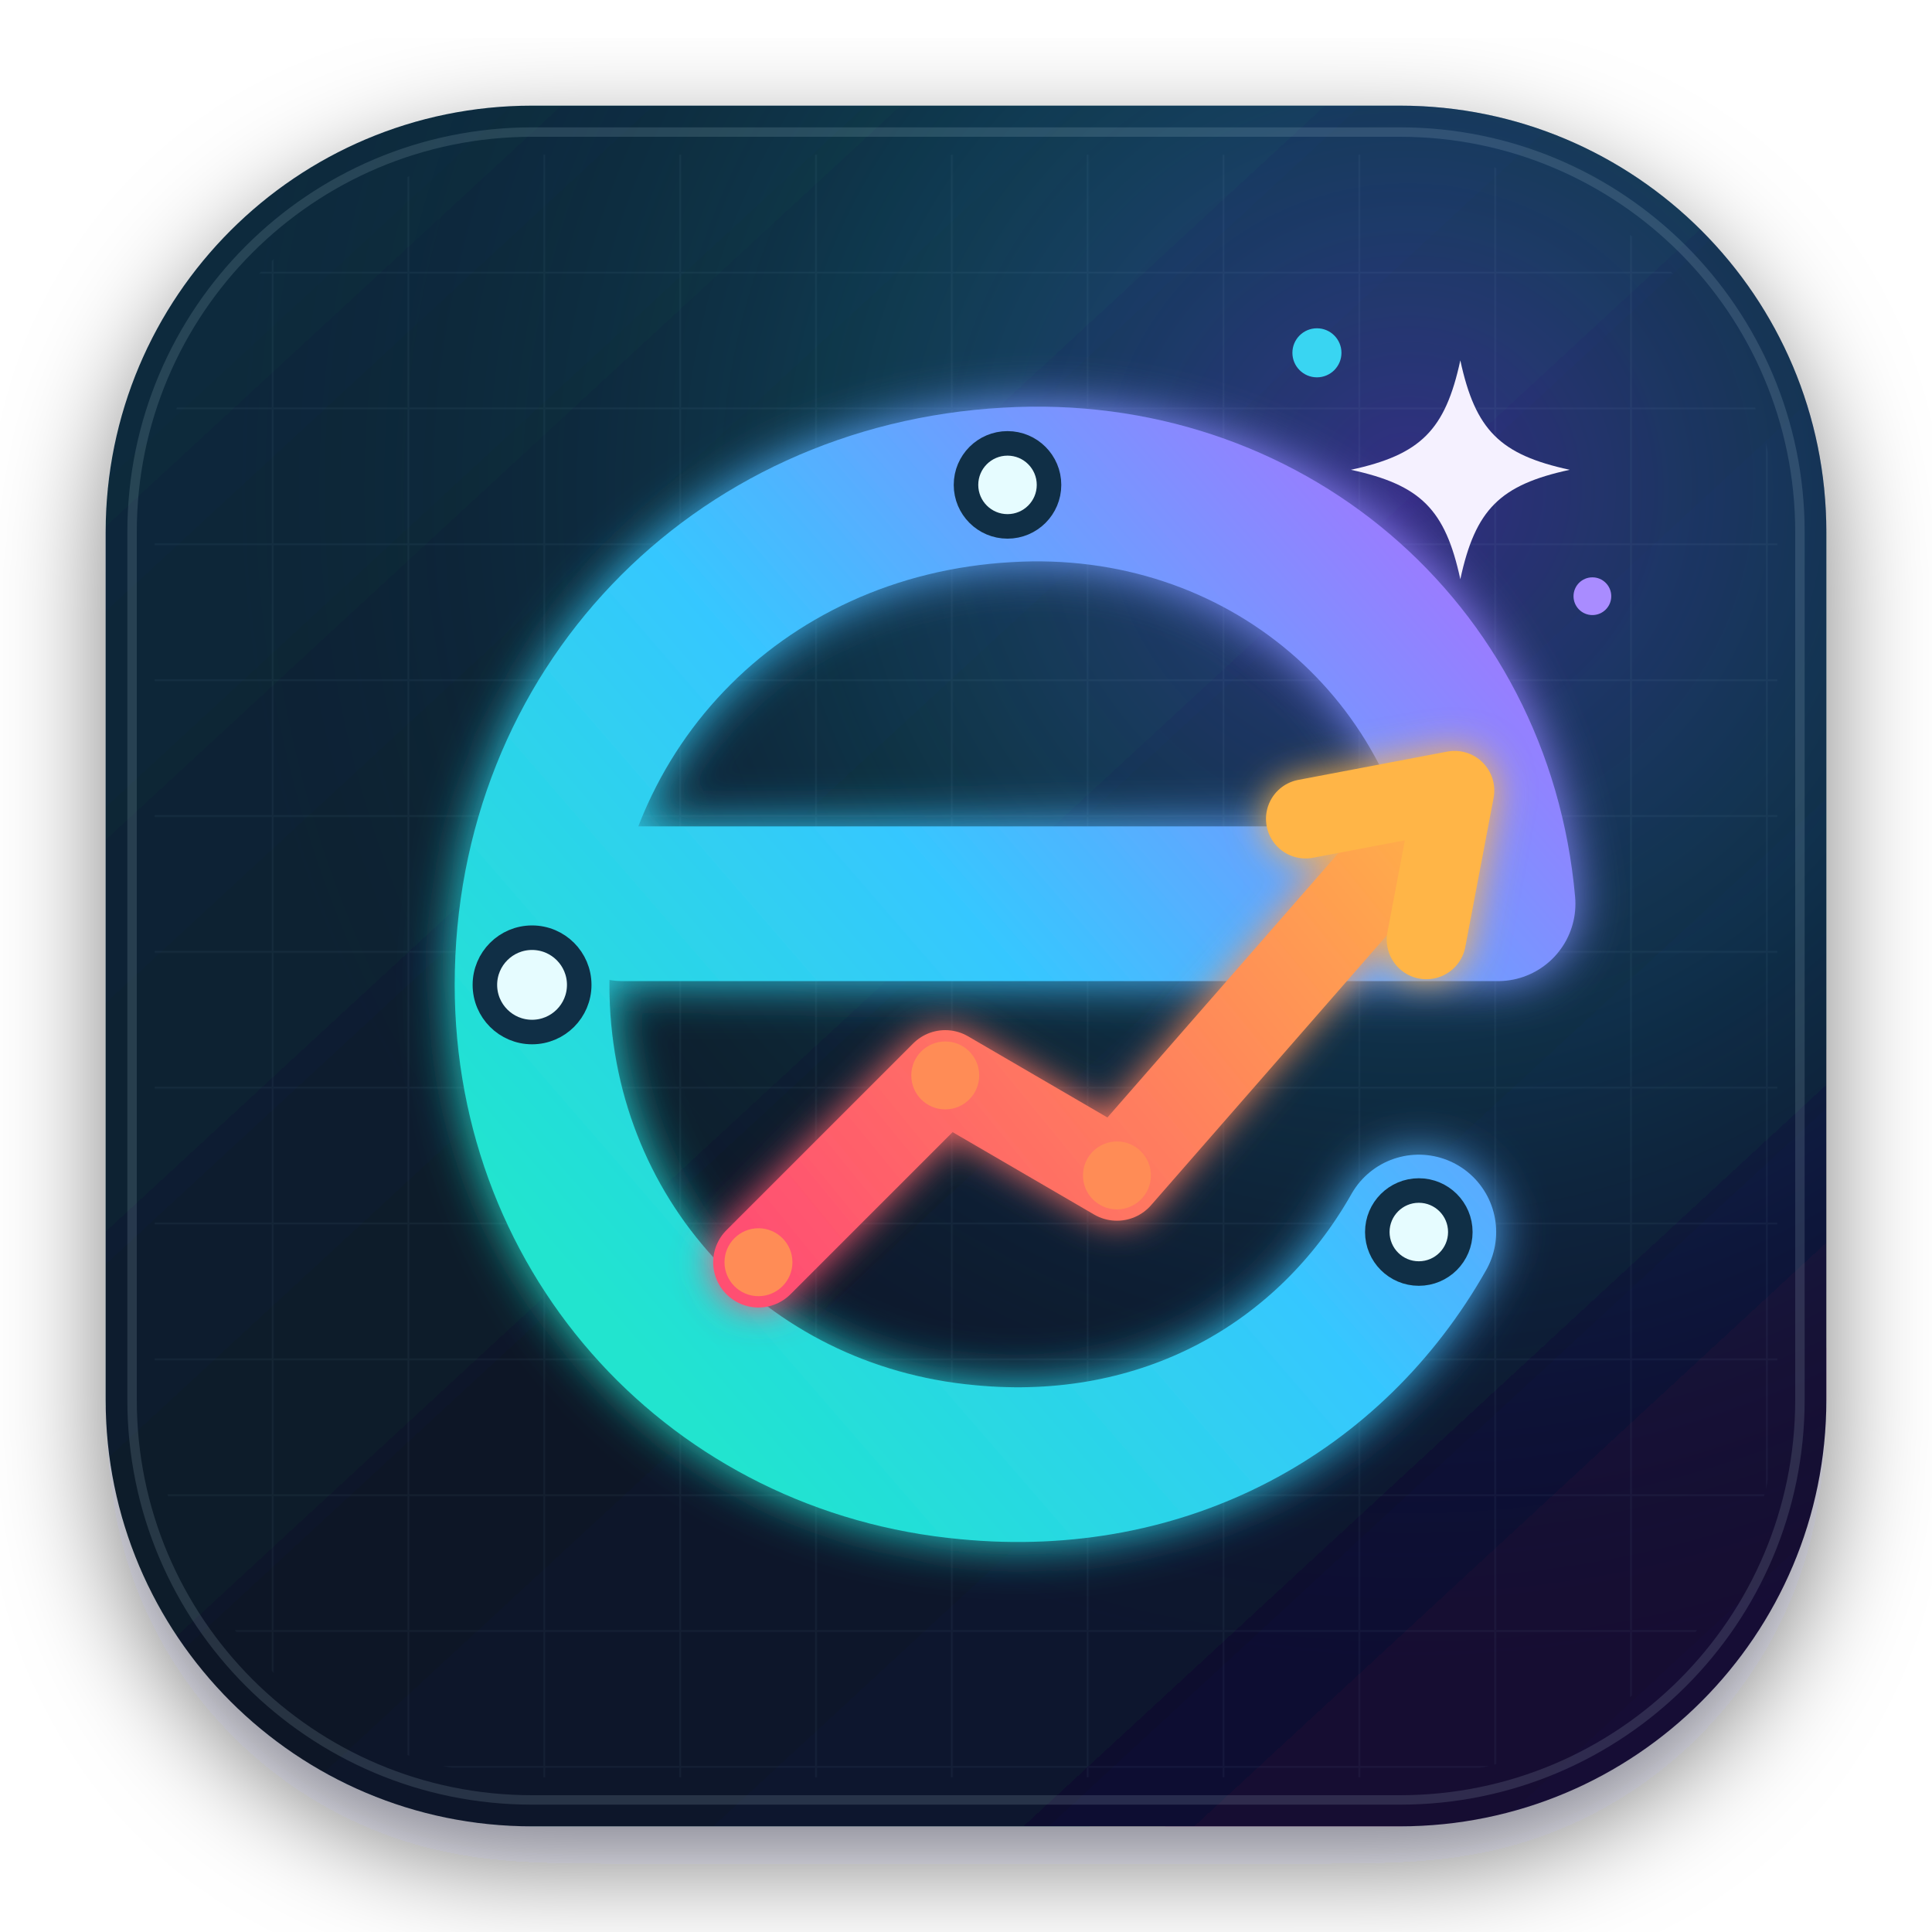
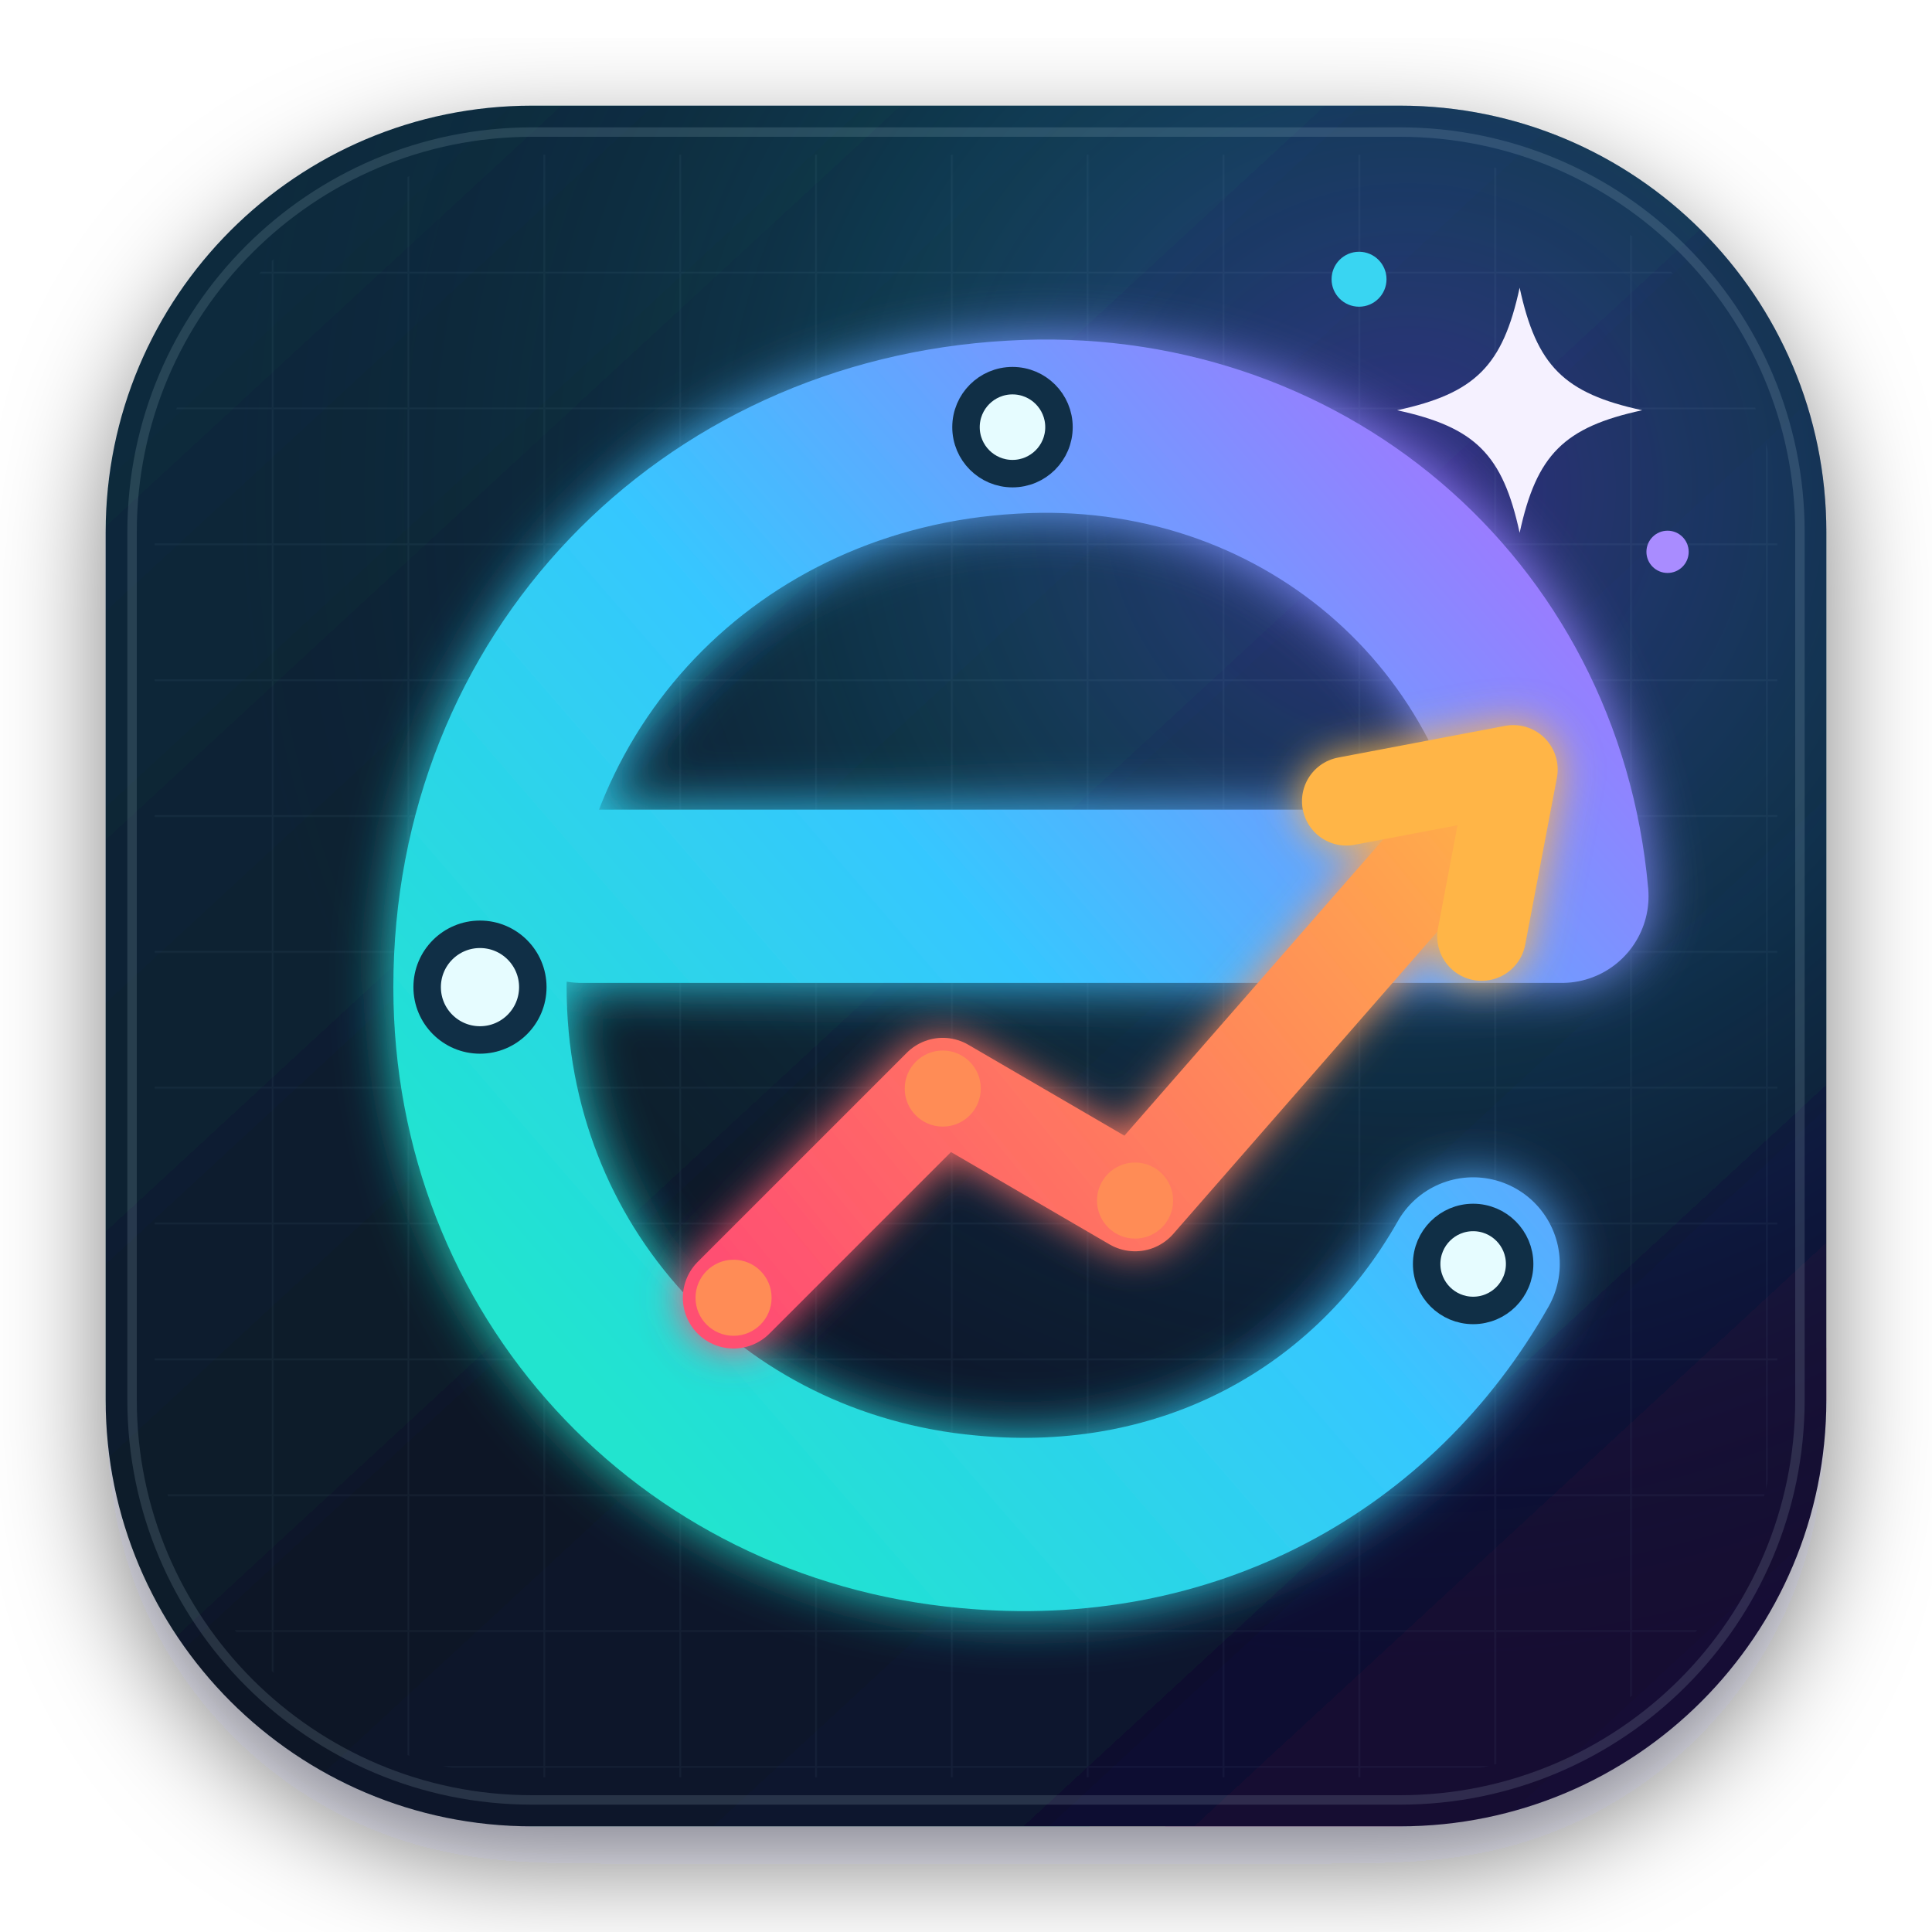
<svg xmlns="http://www.w3.org/2000/svg" viewBox="0 0 1024 1024" role="img" aria-labelledby="title desc">
  <defs>
    <linearGradient id="background" x1="112" y1="82" x2="908" y2="944" gradientUnits="userSpaceOnUse">
      <stop stop-color="#092C3F" />
      <stop offset="0.52" stop-color="#071827" />
      <stop offset="1" stop-color="#160D35" />
    </linearGradient>
    <radialGradient id="aura" cx="0" cy="0" r="1" gradientTransform="translate(745 260) rotate(132) scale(640)" gradientUnits="userSpaceOnUse">
      <stop stop-color="#6946FF" stop-opacity=".42" />
      <stop offset=".5" stop-color="#18CFF2" stop-opacity=".12" />
      <stop offset="1" stop-color="#071827" stop-opacity="0" />
    </radialGradient>
    <linearGradient id="letter" x1="340" y1="720" x2="790" y2="330" gradientUnits="userSpaceOnUse">
      <stop stop-color="#20E4CF" />
      <stop offset=".48" stop-color="#36C7FF" />
      <stop offset="1" stop-color="#9B7BFF" />
    </linearGradient>
    <linearGradient id="market" x1="426" y1="690" x2="770" y2="408" gradientUnits="userSpaceOnUse">
      <stop stop-color="#FF4F72" />
      <stop offset="1" stop-color="#FFB547" />
    </linearGradient>
    <pattern id="grid" width="72" height="72" patternUnits="userSpaceOnUse">
      <path d="M72 0H0V72" fill="none" stroke="#B8EAFF" stroke-opacity=".045" stroke-width="2" />
    </pattern>
    <filter id="shadow" x="-25%" y="-25%" width="150%" height="150%">
      <feDropShadow dx="0" dy="20" stdDeviation="28" flood-color="#020711" flood-opacity=".5" />
    </filter>
    <filter id="cyanGlow" x="-30%" y="-30%" width="160%" height="160%">
      <feGaussianBlur stdDeviation="13" result="blur" />
      <feMerge>
        <feMergeNode in="blur" />
        <feMergeNode in="SourceGraphic" />
      </feMerge>
    </filter>
    <filter id="warmGlow" x="-35%" y="-35%" width="170%" height="170%">
      <feGaussianBlur stdDeviation="10" result="blur" />
      <feMerge>
        <feMergeNode in="blur" />
        <feMergeNode in="SourceGraphic" />
      </feMerge>
    </filter>
  </defs>
  <rect x="56" y="56" width="912" height="912" rx="226" fill="url(#background)" filter="url(#shadow)" />
  <rect x="56" y="56" width="912" height="912" rx="226" fill="url(#aura)" />
  <rect x="82" y="82" width="860" height="860" rx="202" fill="url(#grid)" />
  <rect x="70" y="70" width="884" height="884" rx="212" fill="none" stroke="#D9F7FF" stroke-opacity=".13" stroke-width="5" />
-   <g filter="url(#cyanGlow)">
-     <path d="M752 653c-47 83-135 132-239 122-132-12-231-119-231-253 0-145 108-257 252-265 135-8 248 87 260 222H330" fill="none" stroke="url(#letter)" stroke-width="82" stroke-linecap="round" stroke-linejoin="round" />
-   </g>
-   <g fill="#E6FCFF" stroke="#102F46" stroke-width="13">
-     <circle cx="282" cy="522" r="25" />
-     <circle cx="534" cy="257" r="22" />
-     <circle cx="752" cy="653" r="22" />
-   </g>
-   <g filter="url(#warmGlow)">
-     <path d="M402 669 501 570l91 53 166-190" fill="none" stroke="url(#market)" stroke-width="48" stroke-linecap="round" stroke-linejoin="round" />
-     <path d="m692 434 79-15-15 79" fill="none" stroke="#FFB547" stroke-width="42" stroke-linecap="round" stroke-linejoin="round" />
-   </g>
-   <g fill="#FF8C56">
-     <circle cx="402" cy="669" r="18" />
-     <circle cx="501" cy="570" r="18" />
-     <circle cx="592" cy="623" r="18" />
-   </g>
-   <g transform="translate(774 249)" fill="#F5F1FF">
-     <path d="M0-58c8 37 21 50 58 58-37 8-50 21-58 58-8-37-21-50-58-58 37-8 50-21 58-58Z" />
-     <circle cx="-76" cy="-62" r="13" fill="#39D5F2" />
-     <circle cx="70" cy="67" r="10" fill="#A98CFF" />
+   <g transform="translate(512 512) scale(1.12) translate(-512 -512)">
+     <g filter="url(#cyanGlow)">
+       <path d="M752 653c-47 83-135 132-239 122-132-12-231-119-231-253 0-145 108-257 252-265 135-8 248 87 260 222H330" fill="none" stroke="url(#letter)" stroke-width="82" stroke-linecap="round" stroke-linejoin="round" />
+     </g>
+     <g fill="#E6FCFF" stroke="#102F46" stroke-width="13">
+       <circle cx="282" cy="522" r="25" />
+       <circle cx="534" cy="257" r="22" />
+       <circle cx="752" cy="653" r="22" />
+     </g>
+     <g filter="url(#warmGlow)">
+       <path d="M402 669 501 570l91 53 166-190" fill="none" stroke="url(#market)" stroke-width="48" stroke-linecap="round" stroke-linejoin="round" />
+       <path d="m692 434 79-15-15 79" fill="none" stroke="#FFB547" stroke-width="42" stroke-linecap="round" stroke-linejoin="round" />
+     </g>
+     <g fill="#FF8C56">
+       <circle cx="402" cy="669" r="18" />
+       <circle cx="501" cy="570" r="18" />
+       <circle cx="592" cy="623" r="18" />
+     </g>
+     <g transform="translate(774 249)" fill="#F5F1FF">
+       <path d="M0-58c8 37 21 50 58 58-37 8-50 21-58 58-8-37-21-50-58-58 37-8 50-21 58-58Z" />
+       <circle cx="-76" cy="-62" r="13" fill="#39D5F2" />
+       <circle cx="70" cy="67" r="10" fill="#A98CFF" />
+     </g>
  </g>
</svg>
